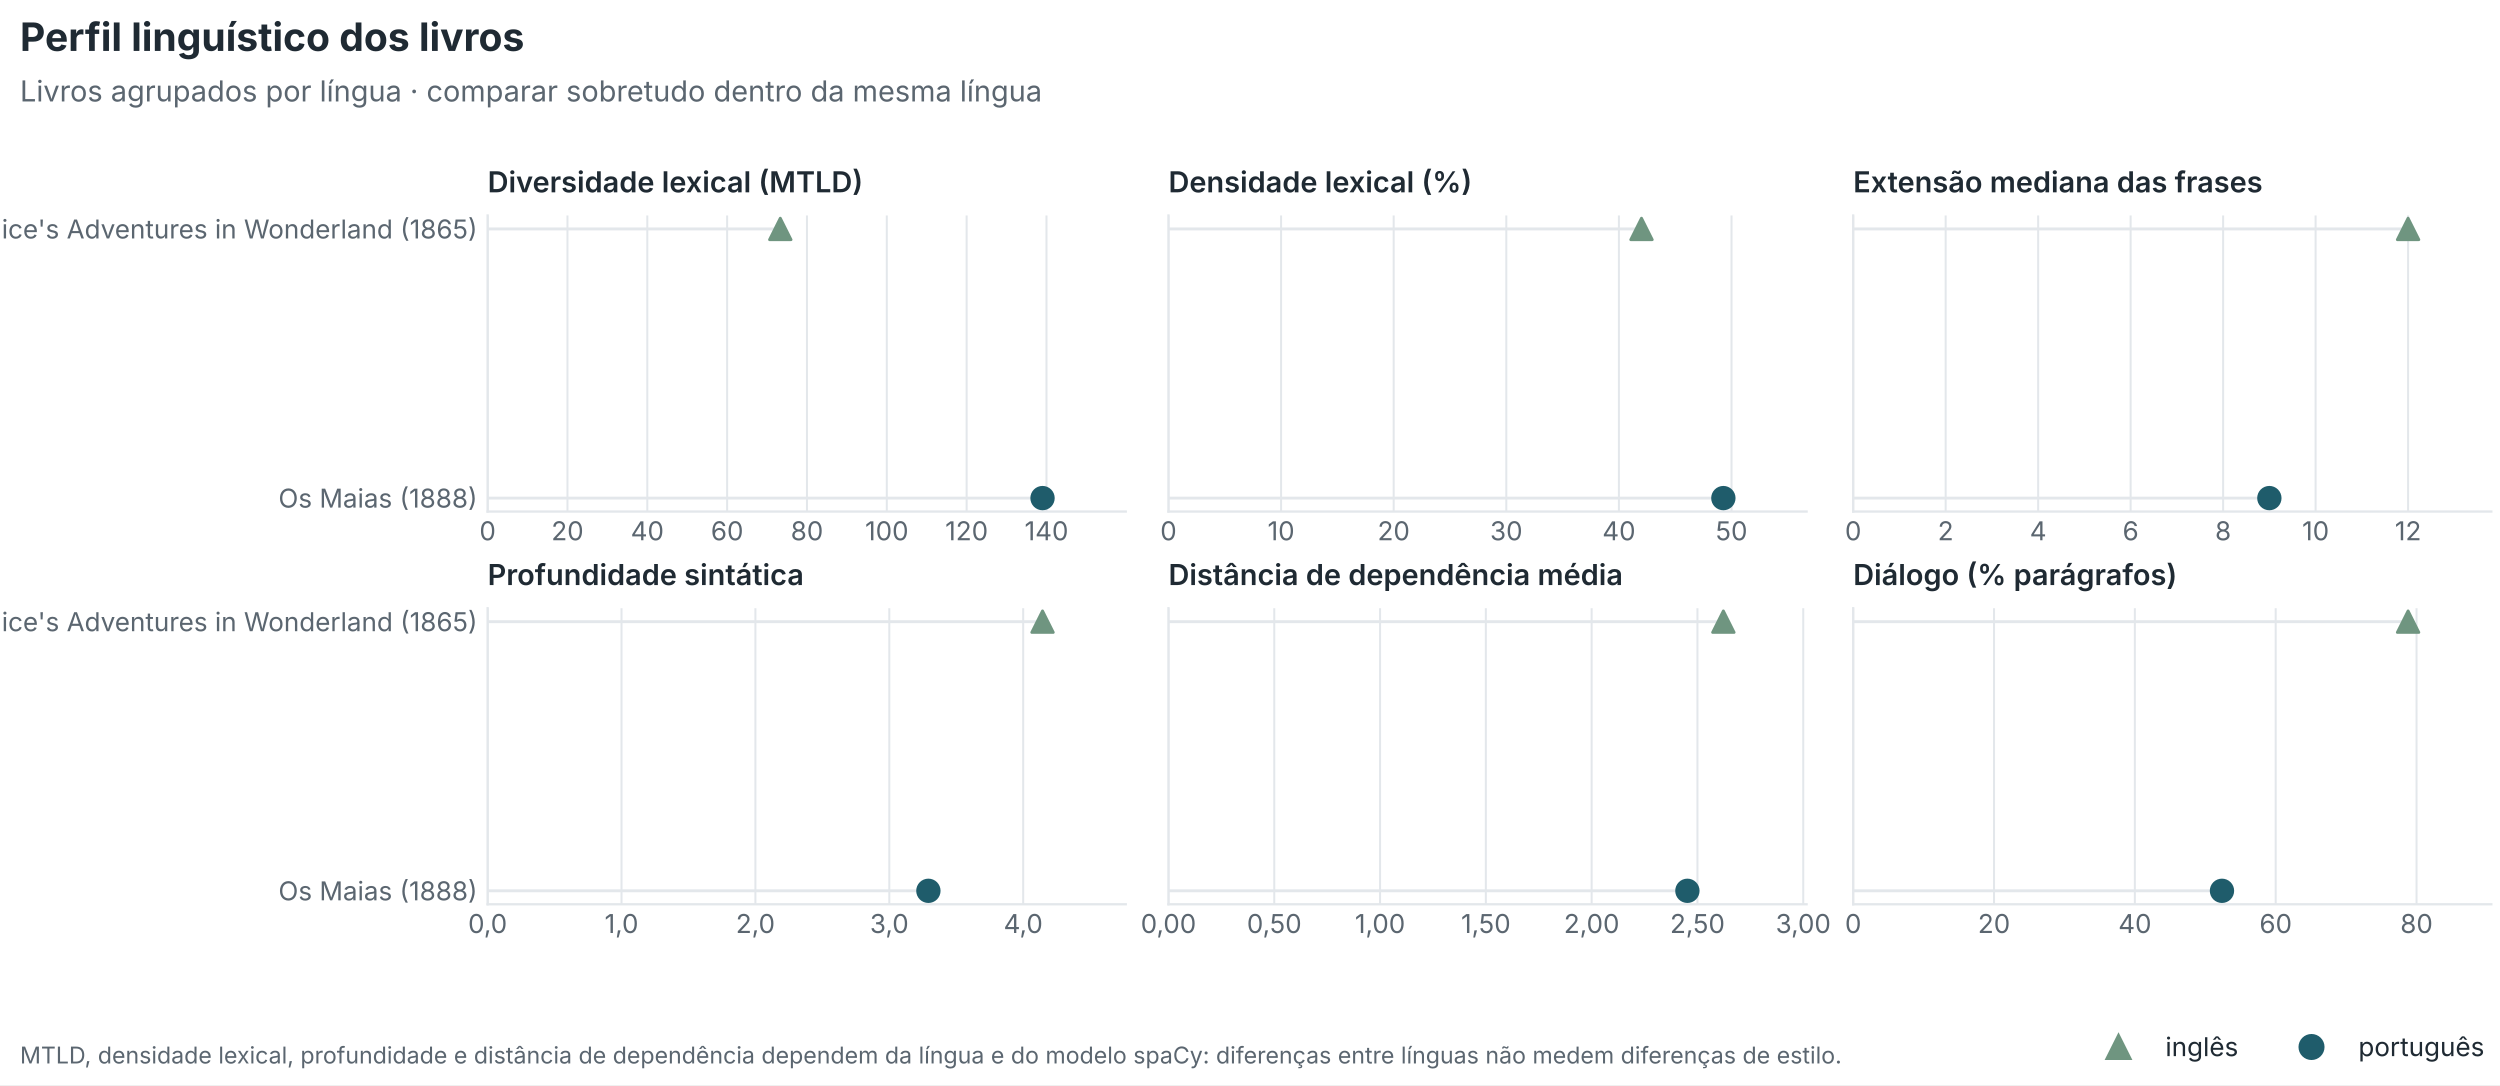
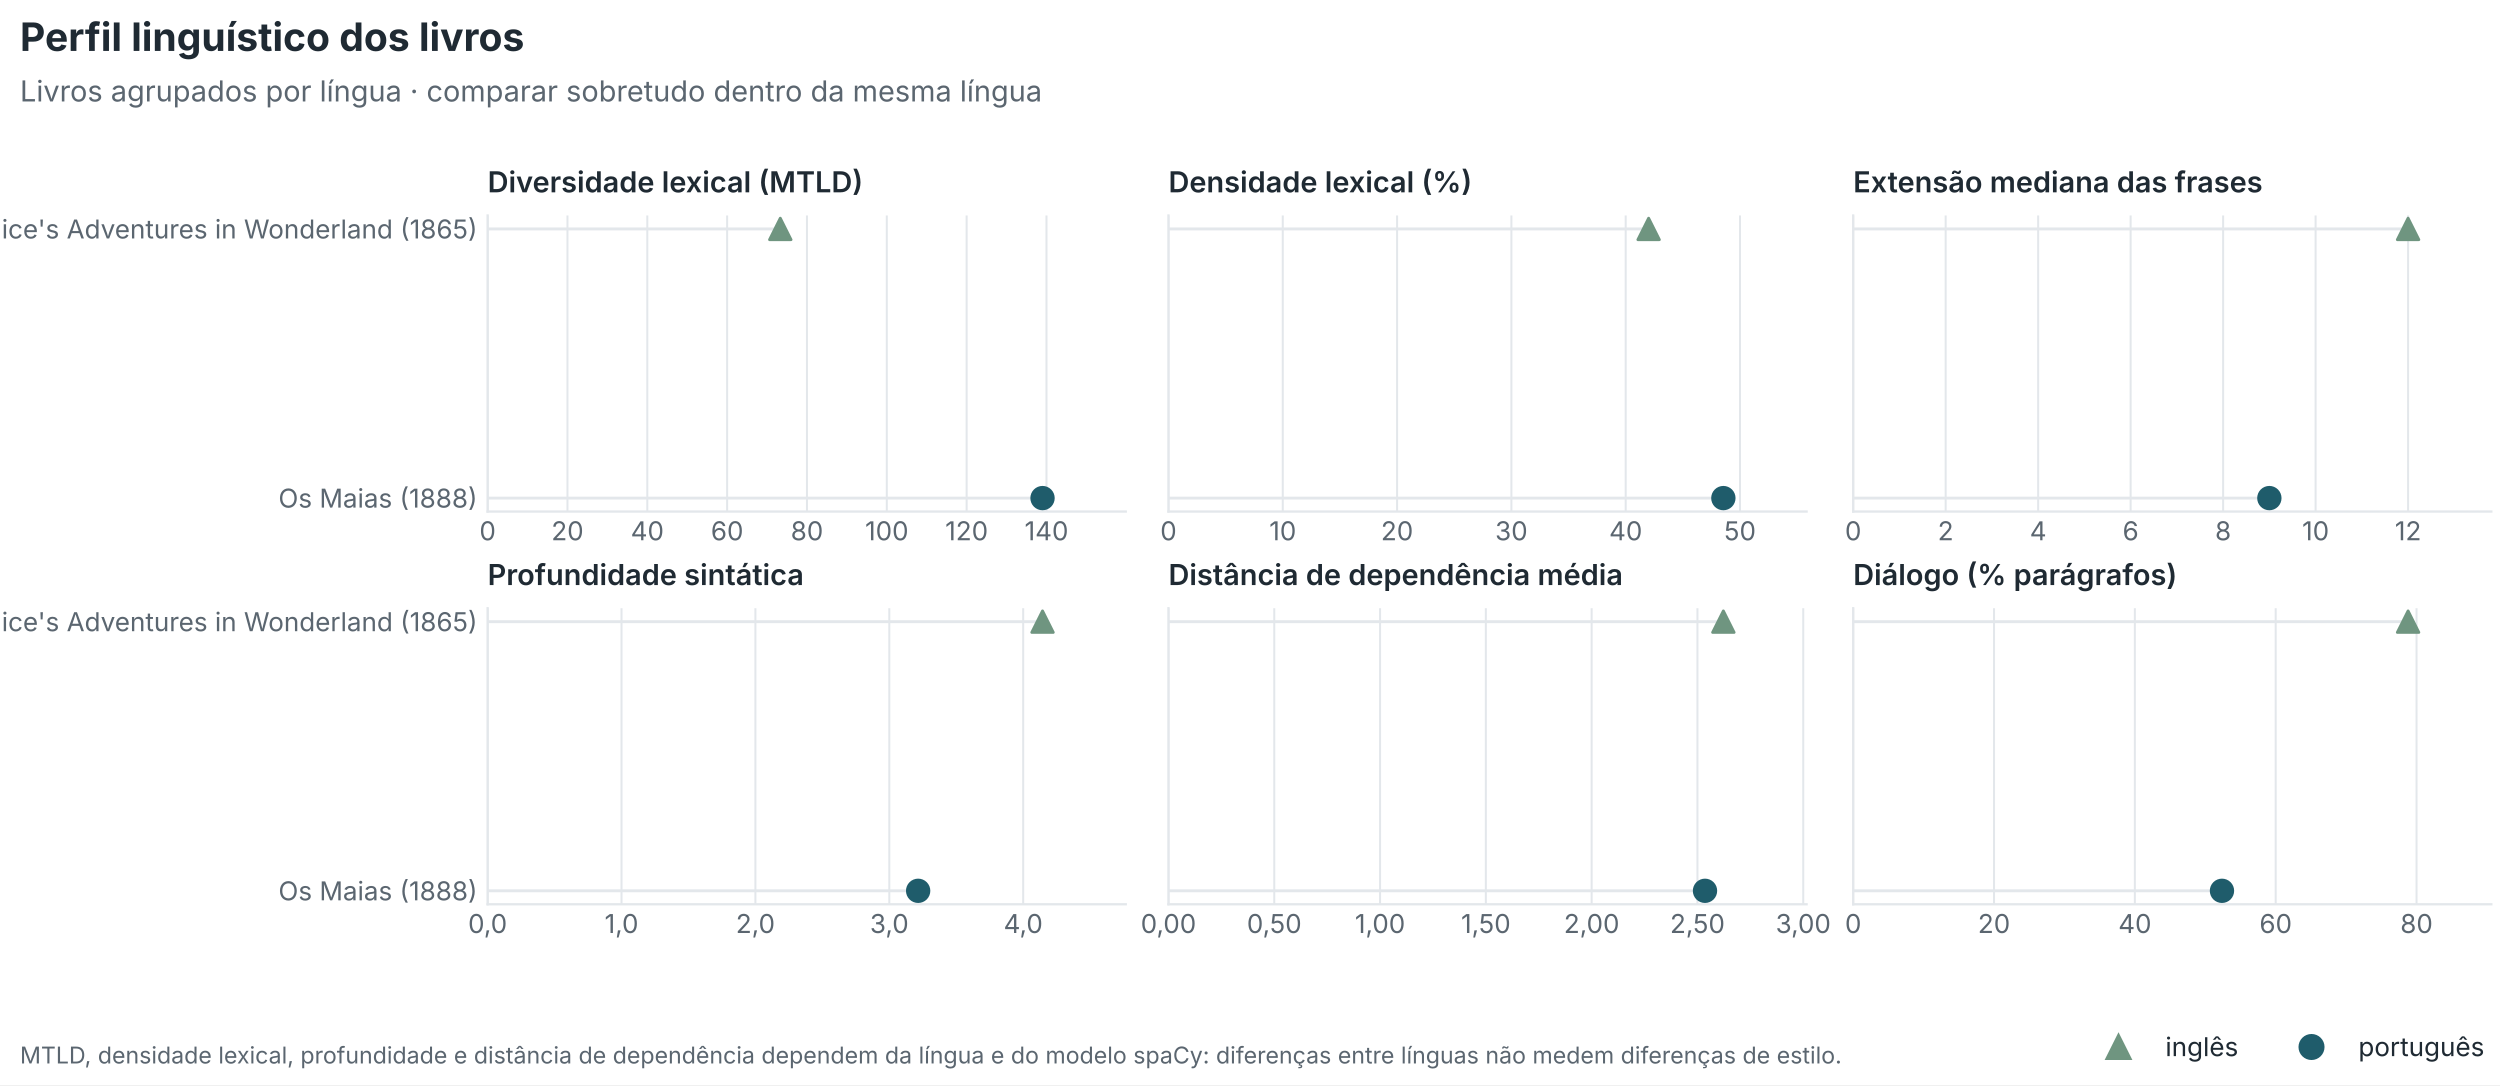
<svg xmlns="http://www.w3.org/2000/svg" xmlns:xlink="http://www.w3.org/1999/xlink" width="864pt" height="374.976pt" viewBox="0 0 864 374.976" version="1.1">
  <defs>
    <style type="text/css">*{stroke-linejoin: round; stroke-linecap: butt}</style>
  </defs>
  <g id="figure_1">
    <g id="patch_1">
      <path d="M 0 374.976  L 864 374.976  L 864 0  L 0 0  z " style="fill: #ffffff" />
    </g>
    <g id="axes_1">
      <g id="patch_2">
        <path d="M 168.523 176.792  L 389.064 176.792  L 389.064 74.47  L 168.523 74.47  z " style="fill: #ffffff" />
      </g>
      <g id="matplotlib.axis_1">
        <g id="xtick_1">
          <g id="line2d_1">
-             <path d="M 168.523 176.792  L 168.523 74.47  " clip-path="url(#pe5592fe1f1)" style="fill: none; stroke: #e3e7eb; stroke-width: 0.7; stroke-linecap: square" />
+             <path d="M 168.523 176.792  L 168.523 74.47  " clip-path="url(#p5f5e51cf56)" style="fill: none; stroke: #e3e7eb; stroke-width: 0.7; stroke-linecap: square" />
          </g>
          <g id="line2d_2" />
          <g id="text_1">
            <text style="font-size: 9px; font-family: 'Inter', 'Source Sans 3', 'Source Sans Pro', 'Helvetica Neue', 'Arial', 'DejaVu Sans', sans-serif; text-anchor: middle; fill: #5b6670" x="168.523" y="186.719" transform="rotate(-0 168.5227 186.7189)">0</text>
          </g>
        </g>
        <g id="xtick_2">
          <g id="line2d_3">
-             <path d="M 196.114 176.792  L 196.114 74.47  " clip-path="url(#pe5592fe1f1)" style="fill: none; stroke: #e3e7eb; stroke-width: 0.7; stroke-linecap: square" />
+             <path d="M 196.114 176.792  L 196.114 74.47  " clip-path="url(#p5f5e51cf56)" style="fill: none; stroke: #e3e7eb; stroke-width: 0.7; stroke-linecap: square" />
          </g>
          <g id="line2d_4" />
          <g id="text_2">
            <text style="font-size: 9px; font-family: 'Inter', 'Source Sans 3', 'Source Sans Pro', 'Helvetica Neue', 'Arial', 'DejaVu Sans', sans-serif; text-anchor: middle; fill: #5b6670" x="196.114" y="186.719" transform="rotate(-0 196.1139 186.7189)">20</text>
          </g>
        </g>
        <g id="xtick_3">
          <g id="line2d_5">
-             <path d="M 223.705 176.792  L 223.705 74.47  " clip-path="url(#pe5592fe1f1)" style="fill: none; stroke: #e3e7eb; stroke-width: 0.7; stroke-linecap: square" />
+             <path d="M 223.705 176.792  L 223.705 74.47  " clip-path="url(#p5f5e51cf56)" style="fill: none; stroke: #e3e7eb; stroke-width: 0.7; stroke-linecap: square" />
          </g>
          <g id="line2d_6" />
          <g id="text_3">
            <text style="font-size: 9px; font-family: 'Inter', 'Source Sans 3', 'Source Sans Pro', 'Helvetica Neue', 'Arial', 'DejaVu Sans', sans-serif; text-anchor: middle; fill: #5b6670" x="223.705" y="186.719" transform="rotate(-0 223.7051 186.7189)">40</text>
          </g>
        </g>
        <g id="xtick_4">
          <g id="line2d_7">
-             <path d="M 251.296 176.792  L 251.296 74.47  " clip-path="url(#pe5592fe1f1)" style="fill: none; stroke: #e3e7eb; stroke-width: 0.7; stroke-linecap: square" />
+             <path d="M 251.296 176.792  L 251.296 74.47  " clip-path="url(#p5f5e51cf56)" style="fill: none; stroke: #e3e7eb; stroke-width: 0.7; stroke-linecap: square" />
          </g>
          <g id="line2d_8" />
          <g id="text_4">
            <text style="font-size: 9px; font-family: 'Inter', 'Source Sans 3', 'Source Sans Pro', 'Helvetica Neue', 'Arial', 'DejaVu Sans', sans-serif; text-anchor: middle; fill: #5b6670" x="251.296" y="186.719" transform="rotate(-0 251.2962 186.7189)">60</text>
          </g>
        </g>
        <g id="xtick_5">
          <g id="line2d_9">
-             <path d="M 278.887 176.792  L 278.887 74.47  " clip-path="url(#pe5592fe1f1)" style="fill: none; stroke: #e3e7eb; stroke-width: 0.7; stroke-linecap: square" />
+             <path d="M 278.887 176.792  L 278.887 74.47  " clip-path="url(#p5f5e51cf56)" style="fill: none; stroke: #e3e7eb; stroke-width: 0.7; stroke-linecap: square" />
          </g>
          <g id="line2d_10" />
          <g id="text_5">
            <text style="font-size: 9px; font-family: 'Inter', 'Source Sans 3', 'Source Sans Pro', 'Helvetica Neue', 'Arial', 'DejaVu Sans', sans-serif; text-anchor: middle; fill: #5b6670" x="278.887" y="186.719" transform="rotate(-0 278.8874 186.7189)">80</text>
          </g>
        </g>
        <g id="xtick_6">
          <g id="line2d_11">
-             <path d="M 306.479 176.792  L 306.479 74.47  " clip-path="url(#pe5592fe1f1)" style="fill: none; stroke: #e3e7eb; stroke-width: 0.7; stroke-linecap: square" />
+             <path d="M 306.479 176.792  L 306.479 74.47  " clip-path="url(#p5f5e51cf56)" style="fill: none; stroke: #e3e7eb; stroke-width: 0.7; stroke-linecap: square" />
          </g>
          <g id="line2d_12" />
          <g id="text_6">
            <text style="font-size: 9px; font-family: 'Inter', 'Source Sans 3', 'Source Sans Pro', 'Helvetica Neue', 'Arial', 'DejaVu Sans', sans-serif; text-anchor: middle; fill: #5b6670" x="306.479" y="186.719" transform="rotate(-0 306.4785 186.7189)">100</text>
          </g>
        </g>
        <g id="xtick_7">
          <g id="line2d_13">
-             <path d="M 334.07 176.792  L 334.07 74.47  " clip-path="url(#pe5592fe1f1)" style="fill: none; stroke: #e3e7eb; stroke-width: 0.7; stroke-linecap: square" />
+             <path d="M 334.07 176.792  L 334.07 74.47  " clip-path="url(#p5f5e51cf56)" style="fill: none; stroke: #e3e7eb; stroke-width: 0.7; stroke-linecap: square" />
          </g>
          <g id="line2d_14" />
          <g id="text_7">
            <text style="font-size: 9px; font-family: 'Inter', 'Source Sans 3', 'Source Sans Pro', 'Helvetica Neue', 'Arial', 'DejaVu Sans', sans-serif; text-anchor: middle; fill: #5b6670" x="334.07" y="186.719" transform="rotate(-0 334.0697 186.7189)">120</text>
          </g>
        </g>
        <g id="xtick_8">
          <g id="line2d_15">
-             <path d="M 361.661 176.792  L 361.661 74.47  " clip-path="url(#pe5592fe1f1)" style="fill: none; stroke: #e3e7eb; stroke-width: 0.7; stroke-linecap: square" />
+             <path d="M 361.661 176.792  L 361.661 74.47  " clip-path="url(#p5f5e51cf56)" style="fill: none; stroke: #e3e7eb; stroke-width: 0.7; stroke-linecap: square" />
          </g>
          <g id="line2d_16" />
          <g id="text_8">
            <text style="font-size: 9px; font-family: 'Inter', 'Source Sans 3', 'Source Sans Pro', 'Helvetica Neue', 'Arial', 'DejaVu Sans', sans-serif; text-anchor: middle; fill: #5b6670" x="361.661" y="186.719" transform="rotate(-0 361.6609 186.7189)">140</text>
          </g>
        </g>
      </g>
      <g id="matplotlib.axis_2">
        <g id="ytick_1">
          <g id="line2d_17" />
          <g id="text_9">
            <text style="font-size: 9px; font-family: 'Inter', 'Source Sans 3', 'Source Sans Pro', 'Helvetica Neue', 'Arial', 'DejaVu Sans', sans-serif; text-anchor: end; fill: #5b6670" x="165.023" y="175.431" transform="rotate(-0 165.0227 175.4305)">Os Maias (1888)</text>
          </g>
        </g>
        <g id="ytick_2">
          <g id="line2d_18" />
          <g id="text_10">
            <text style="font-size: 9px; font-family: 'Inter', 'Source Sans 3', 'Source Sans Pro', 'Helvetica Neue', 'Arial', 'DejaVu Sans', sans-serif; text-anchor: end; fill: #5b6670" x="165.023" y="82.41" transform="rotate(-0 165.0227 82.40987)">Alice's Adventures in Wonderland (1865)</text>
          </g>
        </g>
      </g>
      <g id="LineCollection_1">
-         <path d="M 168.523 172.141  L 360.298 172.141  " clip-path="url(#pe5592fe1f1)" style="fill: none; stroke: #e3e7eb" />
-         <path d="M 168.523 79.121  L 269.667 79.121  " clip-path="url(#pe5592fe1f1)" style="fill: none; stroke: #e3e7eb" />
+         <path d="M 168.523 172.141  L 360.298 172.141  " clip-path="url(#p5f5e51cf56)" style="fill: none; stroke: #e3e7eb" />
+         <path d="M 168.523 79.121  L 269.667 79.121  " clip-path="url(#p5f5e51cf56)" style="fill: none; stroke: #e3e7eb" />
      </g>
      <g id="patch_3">
        <path d="M 168.523 176.792  L 168.523 74.47  " style="fill: none; stroke: #e3e7eb; stroke-width: 0.8; stroke-linejoin: miter; stroke-linecap: square" />
      </g>
      <g id="patch_4">
        <path d="M 168.523 176.792  L 389.064 176.792  " style="fill: none; stroke: #e3e7eb; stroke-width: 0.8; stroke-linejoin: miter; stroke-linecap: square" />
      </g>
      <g id="PathCollection_1">
        <defs>
-           <path id="mcc80bcb04f" d="M 0 -3.708  L -3.708 3.708  L 3.708 3.708  z " style="stroke: #6f9580" />
+           <path id="m384c84a317" d="M 0 -3.708  L -3.708 3.708  L 3.708 3.708  z " style="stroke: #6f9580" />
        </defs>
-         <g clip-path="url(#pe5592fe1f1)">
-           <use xlink:href="#mcc80bcb04f" x="269.667" y="79.121" style="fill: #6f9580; stroke: #6f9580" />
+         <g clip-path="url(#p5f5e51cf56)">
+           <use xlink:href="#m384c84a317" x="269.667" y="79.121" style="fill: #6f9580; stroke: #6f9580" />
        </g>
      </g>
      <g id="PathCollection_2">
        <defs>
-           <path id="mca972211b0" d="M 0 3.708  C 0.983 3.708 1.927 3.317 2.622 2.622  C 3.317 1.927 3.708 0.983 3.708 0  C 3.708 -0.983 3.317 -1.927 2.622 -2.622  C 1.927 -3.317 0.983 -3.708 0 -3.708  C -0.983 -3.708 -1.927 -3.317 -2.622 -2.622  C -3.317 -1.927 -3.708 -0.983 -3.708 0  C -3.708 0.983 -3.317 1.927 -2.622 2.622  C -1.927 3.317 -0.983 3.708 0 3.708  z " style="stroke: #1f5c6b" />
+           <path id="m03683193c3" d="M 0 3.708  C 0.983 3.708 1.927 3.317 2.622 2.622  C 3.317 1.927 3.708 0.983 3.708 0  C 3.708 -0.983 3.317 -1.927 2.622 -2.622  C 1.927 -3.317 0.983 -3.708 0 -3.708  C -0.983 -3.708 -1.927 -3.317 -2.622 -2.622  C -3.317 -1.927 -3.708 -0.983 -3.708 0  C -3.708 0.983 -3.317 1.927 -2.622 2.622  C -1.927 3.317 -0.983 3.708 0 3.708  z " style="stroke: #1f5c6b" />
        </defs>
-         <g clip-path="url(#pe5592fe1f1)">
-           <use xlink:href="#mca972211b0" x="360.298" y="172.141" style="fill: #1f5c6b; stroke: #1f5c6b" />
+         <g clip-path="url(#p5f5e51cf56)">
+           <use xlink:href="#m03683193c3" x="360.298" y="172.141" style="fill: #1f5c6b; stroke: #1f5c6b" />
        </g>
      </g>
      <g id="text_11">
        <text style="font-weight: 600; font-size: 10px; font-family: 'Inter', 'Source Sans 3', 'Source Sans Pro', 'Helvetica Neue', 'Arial', 'DejaVu Sans', sans-serif; text-anchor: start; fill: #1f2a33" x="168.523" y="66.47" transform="rotate(-0 168.5227 66.46962)">Diversidade lexical (MTLD)</text>
      </g>
    </g>
    <g id="axes_2">
      <g id="patch_5">
        <path d="M 403.82 176.792  L 624.361 176.792  L 624.361 74.47  L 403.82 74.47  z " style="fill: #ffffff" />
      </g>
      <g id="matplotlib.axis_3">
        <g id="xtick_9">
          <g id="line2d_19">
-             <path d="M 403.82 176.792  L 403.82 74.47  " clip-path="url(#p1f86e5b902)" style="fill: none; stroke: #e3e7eb; stroke-width: 0.7; stroke-linecap: square" />
+             <path d="M 403.82 176.792  L 403.82 74.47  " clip-path="url(#pdc6cd24252)" style="fill: none; stroke: #e3e7eb; stroke-width: 0.7; stroke-linecap: square" />
          </g>
          <g id="line2d_20" />
          <g id="text_12">
            <text style="font-size: 9px; font-family: 'Inter', 'Source Sans 3', 'Source Sans Pro', 'Helvetica Neue', 'Arial', 'DejaVu Sans', sans-serif; text-anchor: middle; fill: #5b6670" x="403.82" y="186.719" transform="rotate(-0 403.8203 186.7189)">0</text>
          </g>
        </g>
        <g id="xtick_10">
          <g id="line2d_21">
-             <path d="M 442.739 176.792  L 442.739 74.47  " clip-path="url(#p1f86e5b902)" style="fill: none; stroke: #e3e7eb; stroke-width: 0.7; stroke-linecap: square" />
+             <path d="M 443.325 176.792  L 443.325 74.47  " clip-path="url(#pdc6cd24252)" style="fill: none; stroke: #e3e7eb; stroke-width: 0.7; stroke-linecap: square" />
          </g>
          <g id="line2d_22" />
          <g id="text_13">
-             <text style="font-size: 9px; font-family: 'Inter', 'Source Sans 3', 'Source Sans Pro', 'Helvetica Neue', 'Arial', 'DejaVu Sans', sans-serif; text-anchor: middle; fill: #5b6670" x="442.739" y="186.719" transform="rotate(-0 442.7389 186.7189)">10</text>
+             <text style="font-size: 9px; font-family: 'Inter', 'Source Sans 3', 'Source Sans Pro', 'Helvetica Neue', 'Arial', 'DejaVu Sans', sans-serif; text-anchor: middle; fill: #5b6670" x="443.325" y="186.719" transform="rotate(-0 443.3253 186.7189)">10</text>
          </g>
        </g>
        <g id="xtick_11">
          <g id="line2d_23">
-             <path d="M 481.657 176.792  L 481.657 74.47  " clip-path="url(#p1f86e5b902)" style="fill: none; stroke: #e3e7eb; stroke-width: 0.7; stroke-linecap: square" />
+             <path d="M 482.83 176.792  L 482.83 74.47  " clip-path="url(#pdc6cd24252)" style="fill: none; stroke: #e3e7eb; stroke-width: 0.7; stroke-linecap: square" />
          </g>
          <g id="line2d_24" />
          <g id="text_14">
-             <text style="font-size: 9px; font-family: 'Inter', 'Source Sans 3', 'Source Sans Pro', 'Helvetica Neue', 'Arial', 'DejaVu Sans', sans-serif; text-anchor: middle; fill: #5b6670" x="481.657" y="186.719" transform="rotate(-0 481.6575 186.7189)">20</text>
+             <text style="font-size: 9px; font-family: 'Inter', 'Source Sans 3', 'Source Sans Pro', 'Helvetica Neue', 'Arial', 'DejaVu Sans', sans-serif; text-anchor: middle; fill: #5b6670" x="482.83" y="186.719" transform="rotate(-0 482.8304 186.7189)">20</text>
          </g>
        </g>
        <g id="xtick_12">
          <g id="line2d_25">
-             <path d="M 520.576 176.792  L 520.576 74.47  " clip-path="url(#p1f86e5b902)" style="fill: none; stroke: #e3e7eb; stroke-width: 0.7; stroke-linecap: square" />
+             <path d="M 522.335 176.792  L 522.335 74.47  " clip-path="url(#pdc6cd24252)" style="fill: none; stroke: #e3e7eb; stroke-width: 0.7; stroke-linecap: square" />
          </g>
          <g id="line2d_26" />
          <g id="text_15">
-             <text style="font-size: 9px; font-family: 'Inter', 'Source Sans 3', 'Source Sans Pro', 'Helvetica Neue', 'Arial', 'DejaVu Sans', sans-serif; text-anchor: middle; fill: #5b6670" x="520.576" y="186.719" transform="rotate(-0 520.5761 186.7189)">30</text>
+             <text style="font-size: 9px; font-family: 'Inter', 'Source Sans 3', 'Source Sans Pro', 'Helvetica Neue', 'Arial', 'DejaVu Sans', sans-serif; text-anchor: middle; fill: #5b6670" x="522.335" y="186.719" transform="rotate(-0 522.3354 186.7189)">30</text>
          </g>
        </g>
        <g id="xtick_13">
          <g id="line2d_27">
-             <path d="M 559.495 176.792  L 559.495 74.47  " clip-path="url(#p1f86e5b902)" style="fill: none; stroke: #e3e7eb; stroke-width: 0.7; stroke-linecap: square" />
+             <path d="M 561.84 176.792  L 561.84 74.47  " clip-path="url(#pdc6cd24252)" style="fill: none; stroke: #e3e7eb; stroke-width: 0.7; stroke-linecap: square" />
          </g>
          <g id="line2d_28" />
          <g id="text_16">
-             <text style="font-size: 9px; font-family: 'Inter', 'Source Sans 3', 'Source Sans Pro', 'Helvetica Neue', 'Arial', 'DejaVu Sans', sans-serif; text-anchor: middle; fill: #5b6670" x="559.495" y="186.719" transform="rotate(-0 559.4946 186.7189)">40</text>
+             <text style="font-size: 9px; font-family: 'Inter', 'Source Sans 3', 'Source Sans Pro', 'Helvetica Neue', 'Arial', 'DejaVu Sans', sans-serif; text-anchor: middle; fill: #5b6670" x="561.84" y="186.719" transform="rotate(-0 561.8405 186.7189)">40</text>
          </g>
        </g>
        <g id="xtick_14">
          <g id="line2d_29">
-             <path d="M 598.413 176.792  L 598.413 74.47  " clip-path="url(#p1f86e5b902)" style="fill: none; stroke: #e3e7eb; stroke-width: 0.7; stroke-linecap: square" />
+             <path d="M 601.345 176.792  L 601.345 74.47  " clip-path="url(#pdc6cd24252)" style="fill: none; stroke: #e3e7eb; stroke-width: 0.7; stroke-linecap: square" />
          </g>
          <g id="line2d_30" />
          <g id="text_17">
-             <text style="font-size: 9px; font-family: 'Inter', 'Source Sans 3', 'Source Sans Pro', 'Helvetica Neue', 'Arial', 'DejaVu Sans', sans-serif; text-anchor: middle; fill: #5b6670" x="598.413" y="186.719" transform="rotate(-0 598.4132 186.7189)">50</text>
+             <text style="font-size: 9px; font-family: 'Inter', 'Source Sans 3', 'Source Sans Pro', 'Helvetica Neue', 'Arial', 'DejaVu Sans', sans-serif; text-anchor: middle; fill: #5b6670" x="601.345" y="186.719" transform="rotate(-0 601.3455 186.7189)">50</text>
          </g>
        </g>
      </g>
      <g id="matplotlib.axis_4">
        <g id="ytick_3">
          <g id="line2d_31" />
        </g>
        <g id="ytick_4">
          <g id="line2d_32" />
        </g>
      </g>
      <g id="LineCollection_2">
-         <path d="M 403.82 172.141  L 595.595 172.141  " clip-path="url(#p1f86e5b902)" style="fill: none; stroke: #e3e7eb" />
-         <path d="M 403.82 79.121  L 567.301 79.121  " clip-path="url(#p1f86e5b902)" style="fill: none; stroke: #e3e7eb" />
+         <path d="M 403.82 172.141  L 595.595 172.141  " clip-path="url(#pdc6cd24252)" style="fill: none; stroke: #e3e7eb" />
+         <path d="M 403.82 79.121  L 569.764 79.121  " clip-path="url(#pdc6cd24252)" style="fill: none; stroke: #e3e7eb" />
      </g>
      <g id="patch_6">
        <path d="M 403.82 176.792  L 403.82 74.47  " style="fill: none; stroke: #e3e7eb; stroke-width: 0.8; stroke-linejoin: miter; stroke-linecap: square" />
      </g>
      <g id="patch_7">
        <path d="M 403.82 176.792  L 624.361 176.792  " style="fill: none; stroke: #e3e7eb; stroke-width: 0.8; stroke-linejoin: miter; stroke-linecap: square" />
      </g>
      <g id="PathCollection_3">
-         <g clip-path="url(#p1f86e5b902)">
-           <use xlink:href="#mcc80bcb04f" x="567.301" y="79.121" style="fill: #6f9580; stroke: #6f9580" />
+         <g clip-path="url(#pdc6cd24252)">
+           <use xlink:href="#m384c84a317" x="569.764" y="79.121" style="fill: #6f9580; stroke: #6f9580" />
        </g>
      </g>
      <g id="PathCollection_4">
-         <g clip-path="url(#p1f86e5b902)">
-           <use xlink:href="#mca972211b0" x="595.595" y="172.141" style="fill: #1f5c6b; stroke: #1f5c6b" />
+         <g clip-path="url(#pdc6cd24252)">
+           <use xlink:href="#m03683193c3" x="595.595" y="172.141" style="fill: #1f5c6b; stroke: #1f5c6b" />
        </g>
      </g>
      <g id="text_18">
        <text style="font-weight: 600; font-size: 10px; font-family: 'Inter', 'Source Sans 3', 'Source Sans Pro', 'Helvetica Neue', 'Arial', 'DejaVu Sans', sans-serif; text-anchor: start; fill: #1f2a33" x="403.82" y="66.47" transform="rotate(-0 403.8203 66.46962)">Densidade lexical (%)</text>
      </g>
    </g>
    <g id="axes_3">
      <g id="patch_8">
        <path d="M 640.459 176.792  L 861 176.792  L 861 74.47  L 640.459 74.47  z " style="fill: #ffffff" />
      </g>
      <g id="matplotlib.axis_5">
        <g id="xtick_15">
          <g id="line2d_33">
-             <path d="M 640.459 176.792  L 640.459 74.47  " clip-path="url(#p105626dba5)" style="fill: none; stroke: #e3e7eb; stroke-width: 0.7; stroke-linecap: square" />
+             <path d="M 640.459 176.792  L 640.459 74.47  " clip-path="url(#pc048da436e)" style="fill: none; stroke: #e3e7eb; stroke-width: 0.7; stroke-linecap: square" />
          </g>
          <g id="line2d_34" />
          <g id="text_19">
            <text style="font-size: 9px; font-family: 'Inter', 'Source Sans 3', 'Source Sans Pro', 'Helvetica Neue', 'Arial', 'DejaVu Sans', sans-serif; text-anchor: middle; fill: #5b6670" x="640.459" y="186.719" transform="rotate(-0 640.4587 186.7189)">0</text>
          </g>
        </g>
        <g id="xtick_16">
          <g id="line2d_35">
-             <path d="M 672.421 176.792  L 672.421 74.47  " clip-path="url(#p105626dba5)" style="fill: none; stroke: #e3e7eb; stroke-width: 0.7; stroke-linecap: square" />
+             <path d="M 672.421 176.792  L 672.421 74.47  " clip-path="url(#pc048da436e)" style="fill: none; stroke: #e3e7eb; stroke-width: 0.7; stroke-linecap: square" />
          </g>
          <g id="line2d_36" />
          <g id="text_20">
            <text style="font-size: 9px; font-family: 'Inter', 'Source Sans 3', 'Source Sans Pro', 'Helvetica Neue', 'Arial', 'DejaVu Sans', sans-serif; text-anchor: middle; fill: #5b6670" x="672.421" y="186.719" transform="rotate(-0 672.4212 186.7189)">2</text>
          </g>
        </g>
        <g id="xtick_17">
          <g id="line2d_37">
-             <path d="M 704.384 176.792  L 704.384 74.47  " clip-path="url(#p105626dba5)" style="fill: none; stroke: #e3e7eb; stroke-width: 0.7; stroke-linecap: square" />
+             <path d="M 704.384 176.792  L 704.384 74.47  " clip-path="url(#pc048da436e)" style="fill: none; stroke: #e3e7eb; stroke-width: 0.7; stroke-linecap: square" />
          </g>
          <g id="line2d_38" />
          <g id="text_21">
            <text style="font-size: 9px; font-family: 'Inter', 'Source Sans 3', 'Source Sans Pro', 'Helvetica Neue', 'Arial', 'DejaVu Sans', sans-serif; text-anchor: middle; fill: #5b6670" x="704.384" y="186.719" transform="rotate(-0 704.3836 186.7189)">4</text>
          </g>
        </g>
        <g id="xtick_18">
          <g id="line2d_39">
-             <path d="M 736.346 176.792  L 736.346 74.47  " clip-path="url(#p105626dba5)" style="fill: none; stroke: #e3e7eb; stroke-width: 0.7; stroke-linecap: square" />
+             <path d="M 736.346 176.792  L 736.346 74.47  " clip-path="url(#pc048da436e)" style="fill: none; stroke: #e3e7eb; stroke-width: 0.7; stroke-linecap: square" />
          </g>
          <g id="line2d_40" />
          <g id="text_22">
            <text style="font-size: 9px; font-family: 'Inter', 'Source Sans 3', 'Source Sans Pro', 'Helvetica Neue', 'Arial', 'DejaVu Sans', sans-serif; text-anchor: middle; fill: #5b6670" x="736.346" y="186.719" transform="rotate(-0 736.3461 186.7189)">6</text>
          </g>
        </g>
        <g id="xtick_19">
          <g id="line2d_41">
-             <path d="M 768.309 176.792  L 768.309 74.47  " clip-path="url(#p105626dba5)" style="fill: none; stroke: #e3e7eb; stroke-width: 0.7; stroke-linecap: square" />
+             <path d="M 768.309 176.792  L 768.309 74.47  " clip-path="url(#pc048da436e)" style="fill: none; stroke: #e3e7eb; stroke-width: 0.7; stroke-linecap: square" />
          </g>
          <g id="line2d_42" />
          <g id="text_23">
            <text style="font-size: 9px; font-family: 'Inter', 'Source Sans 3', 'Source Sans Pro', 'Helvetica Neue', 'Arial', 'DejaVu Sans', sans-serif; text-anchor: middle; fill: #5b6670" x="768.309" y="186.719" transform="rotate(-0 768.3086 186.7189)">8</text>
          </g>
        </g>
        <g id="xtick_20">
          <g id="line2d_43">
-             <path d="M 800.271 176.792  L 800.271 74.47  " clip-path="url(#p105626dba5)" style="fill: none; stroke: #e3e7eb; stroke-width: 0.7; stroke-linecap: square" />
+             <path d="M 800.271 176.792  L 800.271 74.47  " clip-path="url(#pc048da436e)" style="fill: none; stroke: #e3e7eb; stroke-width: 0.7; stroke-linecap: square" />
          </g>
          <g id="line2d_44" />
          <g id="text_24">
            <text style="font-size: 9px; font-family: 'Inter', 'Source Sans 3', 'Source Sans Pro', 'Helvetica Neue', 'Arial', 'DejaVu Sans', sans-serif; text-anchor: middle; fill: #5b6670" x="800.271" y="186.719" transform="rotate(-0 800.2711 186.7189)">10</text>
          </g>
        </g>
        <g id="xtick_21">
          <g id="line2d_45">
-             <path d="M 832.234 176.792  L 832.234 74.47  " clip-path="url(#p105626dba5)" style="fill: none; stroke: #e3e7eb; stroke-width: 0.7; stroke-linecap: square" />
+             <path d="M 832.234 176.792  L 832.234 74.47  " clip-path="url(#pc048da436e)" style="fill: none; stroke: #e3e7eb; stroke-width: 0.7; stroke-linecap: square" />
          </g>
          <g id="line2d_46" />
          <g id="text_25">
            <text style="font-size: 9px; font-family: 'Inter', 'Source Sans 3', 'Source Sans Pro', 'Helvetica Neue', 'Arial', 'DejaVu Sans', sans-serif; text-anchor: middle; fill: #5b6670" x="832.234" y="186.719" transform="rotate(-0 832.2335 186.7189)">12</text>
          </g>
        </g>
      </g>
      <g id="matplotlib.axis_6">
        <g id="ytick_5">
          <g id="line2d_47" />
        </g>
        <g id="ytick_6">
          <g id="line2d_48" />
        </g>
      </g>
      <g id="LineCollection_3">
-         <path d="M 640.459 172.141  L 784.29 172.141  " clip-path="url(#p105626dba5)" style="fill: none; stroke: #e3e7eb" />
-         <path d="M 640.459 79.121  L 832.234 79.121  " clip-path="url(#p105626dba5)" style="fill: none; stroke: #e3e7eb" />
+         <path d="M 640.459 172.141  L 784.29 172.141  " clip-path="url(#pc048da436e)" style="fill: none; stroke: #e3e7eb" />
+         <path d="M 640.459 79.121  L 832.234 79.121  " clip-path="url(#pc048da436e)" style="fill: none; stroke: #e3e7eb" />
      </g>
      <g id="patch_9">
        <path d="M 640.459 176.792  L 640.459 74.47  " style="fill: none; stroke: #e3e7eb; stroke-width: 0.8; stroke-linejoin: miter; stroke-linecap: square" />
      </g>
      <g id="patch_10">
        <path d="M 640.459 176.792  L 861 176.792  " style="fill: none; stroke: #e3e7eb; stroke-width: 0.8; stroke-linejoin: miter; stroke-linecap: square" />
      </g>
      <g id="PathCollection_5">
-         <g clip-path="url(#p105626dba5)">
-           <use xlink:href="#mcc80bcb04f" x="832.234" y="79.121" style="fill: #6f9580; stroke: #6f9580" />
+         <g clip-path="url(#pc048da436e)">
+           <use xlink:href="#m384c84a317" x="832.234" y="79.121" style="fill: #6f9580; stroke: #6f9580" />
        </g>
      </g>
      <g id="PathCollection_6">
-         <g clip-path="url(#p105626dba5)">
-           <use xlink:href="#mca972211b0" x="784.29" y="172.141" style="fill: #1f5c6b; stroke: #1f5c6b" />
+         <g clip-path="url(#pc048da436e)">
+           <use xlink:href="#m03683193c3" x="784.29" y="172.141" style="fill: #1f5c6b; stroke: #1f5c6b" />
        </g>
      </g>
      <g id="text_26">
        <text style="font-weight: 600; font-size: 10px; font-family: 'Inter', 'Source Sans 3', 'Source Sans Pro', 'Helvetica Neue', 'Arial', 'DejaVu Sans', sans-serif; text-anchor: start; fill: #1f2a33" x="640.459" y="66.47" transform="rotate(-0 640.4587 66.46962)">Extensão mediana das frases</text>
      </g>
    </g>
    <g id="axes_4">
      <g id="patch_11">
        <path d="M 168.523 312.515  L 389.064 312.515  L 389.064 210.193  L 168.523 210.193  z " style="fill: #ffffff" />
      </g>
      <g id="matplotlib.axis_7">
        <g id="xtick_22">
          <g id="line2d_49">
-             <path d="M 168.523 312.515  L 168.523 210.193  " clip-path="url(#p683a7654dc)" style="fill: none; stroke: #e3e7eb; stroke-width: 0.7; stroke-linecap: square" />
+             <path d="M 168.523 312.515  L 168.523 210.193  " clip-path="url(#p27eb903d88)" style="fill: none; stroke: #e3e7eb; stroke-width: 0.7; stroke-linecap: square" />
          </g>
          <g id="line2d_50" />
          <g id="text_27">
            <text style="font-size: 9px; font-family: 'Inter', 'Source Sans 3', 'Source Sans Pro', 'Helvetica Neue', 'Arial', 'DejaVu Sans', sans-serif; text-anchor: middle; fill: #5b6670" x="168.523" y="322.442" transform="rotate(-0 168.5227 322.442)">0,0</text>
          </g>
        </g>
        <g id="xtick_23">
          <g id="line2d_51">
-             <path d="M 214.795 312.515  L 214.795 210.193  " clip-path="url(#p683a7654dc)" style="fill: none; stroke: #e3e7eb; stroke-width: 0.7; stroke-linecap: square" />
+             <path d="M 214.795 312.515  L 214.795 210.193  " clip-path="url(#p27eb903d88)" style="fill: none; stroke: #e3e7eb; stroke-width: 0.7; stroke-linecap: square" />
          </g>
          <g id="line2d_52" />
          <g id="text_28">
            <text style="font-size: 9px; font-family: 'Inter', 'Source Sans 3', 'Source Sans Pro', 'Helvetica Neue', 'Arial', 'DejaVu Sans', sans-serif; text-anchor: middle; fill: #5b6670" x="214.795" y="322.442" transform="rotate(-0 214.7949 322.442)">1,0</text>
          </g>
        </g>
        <g id="xtick_24">
          <g id="line2d_53">
-             <path d="M 261.067 312.515  L 261.067 210.193  " clip-path="url(#p683a7654dc)" style="fill: none; stroke: #e3e7eb; stroke-width: 0.7; stroke-linecap: square" />
+             <path d="M 261.067 312.515  L 261.067 210.193  " clip-path="url(#p27eb903d88)" style="fill: none; stroke: #e3e7eb; stroke-width: 0.7; stroke-linecap: square" />
          </g>
          <g id="line2d_54" />
          <g id="text_29">
            <text style="font-size: 9px; font-family: 'Inter', 'Source Sans 3', 'Source Sans Pro', 'Helvetica Neue', 'Arial', 'DejaVu Sans', sans-serif; text-anchor: middle; fill: #5b6670" x="261.067" y="322.442" transform="rotate(-0 261.067 322.442)">2,0</text>
          </g>
        </g>
        <g id="xtick_25">
          <g id="line2d_55">
-             <path d="M 307.339 312.515  L 307.339 210.193  " clip-path="url(#p683a7654dc)" style="fill: none; stroke: #e3e7eb; stroke-width: 0.7; stroke-linecap: square" />
+             <path d="M 307.339 312.515  L 307.339 210.193  " clip-path="url(#p27eb903d88)" style="fill: none; stroke: #e3e7eb; stroke-width: 0.7; stroke-linecap: square" />
          </g>
          <g id="line2d_56" />
          <g id="text_30">
            <text style="font-size: 9px; font-family: 'Inter', 'Source Sans 3', 'Source Sans Pro', 'Helvetica Neue', 'Arial', 'DejaVu Sans', sans-serif; text-anchor: middle; fill: #5b6670" x="307.339" y="322.442" transform="rotate(-0 307.3391 322.442)">3,0</text>
          </g>
        </g>
        <g id="xtick_26">
          <g id="line2d_57">
-             <path d="M 353.611 312.515  L 353.611 210.193  " clip-path="url(#p683a7654dc)" style="fill: none; stroke: #e3e7eb; stroke-width: 0.7; stroke-linecap: square" />
+             <path d="M 353.611 312.515  L 353.611 210.193  " clip-path="url(#p27eb903d88)" style="fill: none; stroke: #e3e7eb; stroke-width: 0.7; stroke-linecap: square" />
          </g>
          <g id="line2d_58" />
          <g id="text_31">
            <text style="font-size: 9px; font-family: 'Inter', 'Source Sans 3', 'Source Sans Pro', 'Helvetica Neue', 'Arial', 'DejaVu Sans', sans-serif; text-anchor: middle; fill: #5b6670" x="353.611" y="322.442" transform="rotate(-0 353.6113 322.442)">4,0</text>
          </g>
        </g>
      </g>
      <g id="matplotlib.axis_8">
        <g id="ytick_7">
          <g id="line2d_59" />
          <g id="text_32">
            <text style="font-size: 9px; font-family: 'Inter', 'Source Sans 3', 'Source Sans Pro', 'Helvetica Neue', 'Arial', 'DejaVu Sans', sans-serif; text-anchor: end; fill: #5b6670" x="165.023" y="311.154" transform="rotate(-0 165.0227 311.1536)">Os Maias (1888)</text>
          </g>
        </g>
        <g id="ytick_8">
          <g id="line2d_60" />
          <g id="text_33">
            <text style="font-size: 9px; font-family: 'Inter', 'Source Sans 3', 'Source Sans Pro', 'Helvetica Neue', 'Arial', 'DejaVu Sans', sans-serif; text-anchor: end; fill: #5b6670" x="165.023" y="218.133" transform="rotate(-0 165.0227 218.1329)">Alice's Adventures in Wonderland (1865)</text>
          </g>
        </g>
      </g>
      <g id="LineCollection_4">
-         <path d="M 168.523 307.864  L 320.851 307.864  " clip-path="url(#p683a7654dc)" style="fill: none; stroke: #e3e7eb" />
-         <path d="M 168.523 214.844  L 360.298 214.844  " clip-path="url(#p683a7654dc)" style="fill: none; stroke: #e3e7eb" />
+         <path d="M 168.523 307.864  L 317.311 307.864  " clip-path="url(#p27eb903d88)" style="fill: none; stroke: #e3e7eb" />
+         <path d="M 168.523 214.844  L 360.298 214.844  " clip-path="url(#p27eb903d88)" style="fill: none; stroke: #e3e7eb" />
      </g>
      <g id="patch_12">
        <path d="M 168.523 312.515  L 168.523 210.193  " style="fill: none; stroke: #e3e7eb; stroke-width: 0.8; stroke-linejoin: miter; stroke-linecap: square" />
      </g>
      <g id="patch_13">
        <path d="M 168.523 312.515  L 389.064 312.515  " style="fill: none; stroke: #e3e7eb; stroke-width: 0.8; stroke-linejoin: miter; stroke-linecap: square" />
      </g>
      <g id="PathCollection_7">
-         <g clip-path="url(#p683a7654dc)">
-           <use xlink:href="#mcc80bcb04f" x="360.298" y="214.844" style="fill: #6f9580; stroke: #6f9580" />
+         <g clip-path="url(#p27eb903d88)">
+           <use xlink:href="#m384c84a317" x="360.298" y="214.844" style="fill: #6f9580; stroke: #6f9580" />
        </g>
      </g>
      <g id="PathCollection_8">
-         <g clip-path="url(#p683a7654dc)">
-           <use xlink:href="#mca972211b0" x="320.851" y="307.864" style="fill: #1f5c6b; stroke: #1f5c6b" />
+         <g clip-path="url(#p27eb903d88)">
+           <use xlink:href="#m03683193c3" x="317.311" y="307.864" style="fill: #1f5c6b; stroke: #1f5c6b" />
        </g>
      </g>
      <g id="text_34">
        <text style="font-weight: 600; font-size: 10px; font-family: 'Inter', 'Source Sans 3', 'Source Sans Pro', 'Helvetica Neue', 'Arial', 'DejaVu Sans', sans-serif; text-anchor: start; fill: #1f2a33" x="168.523" y="202.193" transform="rotate(-0 168.5227 202.1927)">Profundidade sintática</text>
      </g>
    </g>
    <g id="axes_5">
      <g id="patch_14">
        <path d="M 403.82 312.515  L 624.361 312.515  L 624.361 210.193  L 403.82 210.193  z " style="fill: #ffffff" />
      </g>
      <g id="matplotlib.axis_9">
        <g id="xtick_27">
          <g id="line2d_61">
-             <path d="M 403.82 312.515  L 403.82 210.193  " clip-path="url(#pf2b80e63d9)" style="fill: none; stroke: #e3e7eb; stroke-width: 0.7; stroke-linecap: square" />
+             <path d="M 403.82 312.515  L 403.82 210.193  " clip-path="url(#paaa975f310)" style="fill: none; stroke: #e3e7eb; stroke-width: 0.7; stroke-linecap: square" />
          </g>
          <g id="line2d_62" />
          <g id="text_35">
            <text style="font-size: 9px; font-family: 'Inter', 'Source Sans 3', 'Source Sans Pro', 'Helvetica Neue', 'Arial', 'DejaVu Sans', sans-serif; text-anchor: middle; fill: #5b6670" x="403.82" y="322.442" transform="rotate(-0 403.8203 322.442)">0,00</text>
          </g>
        </g>
        <g id="xtick_28">
          <g id="line2d_63">
-             <path d="M 440.384 312.515  L 440.384 210.193  " clip-path="url(#pf2b80e63d9)" style="fill: none; stroke: #e3e7eb; stroke-width: 0.7; stroke-linecap: square" />
+             <path d="M 440.384 312.515  L 440.384 210.193  " clip-path="url(#paaa975f310)" style="fill: none; stroke: #e3e7eb; stroke-width: 0.7; stroke-linecap: square" />
          </g>
          <g id="line2d_64" />
          <g id="text_36">
            <text style="font-size: 9px; font-family: 'Inter', 'Source Sans 3', 'Source Sans Pro', 'Helvetica Neue', 'Arial', 'DejaVu Sans', sans-serif; text-anchor: middle; fill: #5b6670" x="440.384" y="322.442" transform="rotate(-0 440.3837 322.442)">0,50</text>
          </g>
        </g>
        <g id="xtick_29">
          <g id="line2d_65">
-             <path d="M 476.947 312.515  L 476.947 210.193  " clip-path="url(#pf2b80e63d9)" style="fill: none; stroke: #e3e7eb; stroke-width: 0.7; stroke-linecap: square" />
+             <path d="M 476.947 312.515  L 476.947 210.193  " clip-path="url(#paaa975f310)" style="fill: none; stroke: #e3e7eb; stroke-width: 0.7; stroke-linecap: square" />
          </g>
          <g id="line2d_66" />
          <g id="text_37">
            <text style="font-size: 9px; font-family: 'Inter', 'Source Sans 3', 'Source Sans Pro', 'Helvetica Neue', 'Arial', 'DejaVu Sans', sans-serif; text-anchor: middle; fill: #5b6670" x="476.947" y="322.442" transform="rotate(-0 476.947 322.442)">1,00</text>
          </g>
        </g>
        <g id="xtick_30">
          <g id="line2d_67">
-             <path d="M 513.51 312.515  L 513.51 210.193  " clip-path="url(#pf2b80e63d9)" style="fill: none; stroke: #e3e7eb; stroke-width: 0.7; stroke-linecap: square" />
+             <path d="M 513.51 312.515  L 513.51 210.193  " clip-path="url(#paaa975f310)" style="fill: none; stroke: #e3e7eb; stroke-width: 0.7; stroke-linecap: square" />
          </g>
          <g id="line2d_68" />
          <g id="text_38">
            <text style="font-size: 9px; font-family: 'Inter', 'Source Sans 3', 'Source Sans Pro', 'Helvetica Neue', 'Arial', 'DejaVu Sans', sans-serif; text-anchor: middle; fill: #5b6670" x="513.51" y="322.442" transform="rotate(-0 513.5104 322.442)">1,50</text>
          </g>
        </g>
        <g id="xtick_31">
          <g id="line2d_69">
-             <path d="M 550.074 312.515  L 550.074 210.193  " clip-path="url(#pf2b80e63d9)" style="fill: none; stroke: #e3e7eb; stroke-width: 0.7; stroke-linecap: square" />
+             <path d="M 550.074 312.515  L 550.074 210.193  " clip-path="url(#paaa975f310)" style="fill: none; stroke: #e3e7eb; stroke-width: 0.7; stroke-linecap: square" />
          </g>
          <g id="line2d_70" />
          <g id="text_39">
            <text style="font-size: 9px; font-family: 'Inter', 'Source Sans 3', 'Source Sans Pro', 'Helvetica Neue', 'Arial', 'DejaVu Sans', sans-serif; text-anchor: middle; fill: #5b6670" x="550.074" y="322.442" transform="rotate(-0 550.0738 322.442)">2,00</text>
          </g>
        </g>
        <g id="xtick_32">
          <g id="line2d_71">
-             <path d="M 586.637 312.515  L 586.637 210.193  " clip-path="url(#pf2b80e63d9)" style="fill: none; stroke: #e3e7eb; stroke-width: 0.7; stroke-linecap: square" />
+             <path d="M 586.637 312.515  L 586.637 210.193  " clip-path="url(#paaa975f310)" style="fill: none; stroke: #e3e7eb; stroke-width: 0.7; stroke-linecap: square" />
          </g>
          <g id="line2d_72" />
          <g id="text_40">
            <text style="font-size: 9px; font-family: 'Inter', 'Source Sans 3', 'Source Sans Pro', 'Helvetica Neue', 'Arial', 'DejaVu Sans', sans-serif; text-anchor: middle; fill: #5b6670" x="586.637" y="322.442" transform="rotate(-0 586.6371 322.442)">2,50</text>
          </g>
        </g>
        <g id="xtick_33">
          <g id="line2d_73">
-             <path d="M 623.2 312.515  L 623.2 210.193  " clip-path="url(#pf2b80e63d9)" style="fill: none; stroke: #e3e7eb; stroke-width: 0.7; stroke-linecap: square" />
+             <path d="M 623.2 312.515  L 623.2 210.193  " clip-path="url(#paaa975f310)" style="fill: none; stroke: #e3e7eb; stroke-width: 0.7; stroke-linecap: square" />
          </g>
          <g id="line2d_74" />
          <g id="text_41">
            <text style="font-size: 9px; font-family: 'Inter', 'Source Sans 3', 'Source Sans Pro', 'Helvetica Neue', 'Arial', 'DejaVu Sans', sans-serif; text-anchor: middle; fill: #5b6670" x="623.2" y="322.442" transform="rotate(-0 623.2005 322.442)">3,00</text>
          </g>
        </g>
      </g>
      <g id="matplotlib.axis_10">
        <g id="ytick_9">
          <g id="line2d_75" />
        </g>
        <g id="ytick_10">
          <g id="line2d_76" />
        </g>
      </g>
      <g id="LineCollection_5">
-         <path d="M 403.82 307.864  L 583.164 307.864  " clip-path="url(#pf2b80e63d9)" style="fill: none; stroke: #e3e7eb" />
-         <path d="M 403.82 214.844  L 595.595 214.844  " clip-path="url(#pf2b80e63d9)" style="fill: none; stroke: #e3e7eb" />
+         <path d="M 403.82 307.864  L 589.248 307.864  " clip-path="url(#paaa975f310)" style="fill: none; stroke: #e3e7eb" />
+         <path d="M 403.82 214.844  L 595.595 214.844  " clip-path="url(#paaa975f310)" style="fill: none; stroke: #e3e7eb" />
      </g>
      <g id="patch_15">
        <path d="M 403.82 312.515  L 403.82 210.193  " style="fill: none; stroke: #e3e7eb; stroke-width: 0.8; stroke-linejoin: miter; stroke-linecap: square" />
      </g>
      <g id="patch_16">
        <path d="M 403.82 312.515  L 624.361 312.515  " style="fill: none; stroke: #e3e7eb; stroke-width: 0.8; stroke-linejoin: miter; stroke-linecap: square" />
      </g>
      <g id="PathCollection_9">
-         <g clip-path="url(#pf2b80e63d9)">
-           <use xlink:href="#mcc80bcb04f" x="595.595" y="214.844" style="fill: #6f9580; stroke: #6f9580" />
+         <g clip-path="url(#paaa975f310)">
+           <use xlink:href="#m384c84a317" x="595.595" y="214.844" style="fill: #6f9580; stroke: #6f9580" />
        </g>
      </g>
      <g id="PathCollection_10">
-         <g clip-path="url(#pf2b80e63d9)">
-           <use xlink:href="#mca972211b0" x="583.164" y="307.864" style="fill: #1f5c6b; stroke: #1f5c6b" />
+         <g clip-path="url(#paaa975f310)">
+           <use xlink:href="#m03683193c3" x="589.248" y="307.864" style="fill: #1f5c6b; stroke: #1f5c6b" />
        </g>
      </g>
      <g id="text_42">
        <text style="font-weight: 600; font-size: 10px; font-family: 'Inter', 'Source Sans 3', 'Source Sans Pro', 'Helvetica Neue', 'Arial', 'DejaVu Sans', sans-serif; text-anchor: start; fill: #1f2a33" x="403.82" y="202.193" transform="rotate(-0 403.8203 202.1927)">Distância de dependência média</text>
      </g>
    </g>
    <g id="axes_6">
      <g id="patch_17">
        <path d="M 640.459 312.515  L 861 312.515  L 861 210.193  L 640.459 210.193  z " style="fill: #ffffff" />
      </g>
      <g id="matplotlib.axis_11">
        <g id="xtick_34">
          <g id="line2d_77">
-             <path d="M 640.459 312.515  L 640.459 210.193  " clip-path="url(#pa729a5bf45)" style="fill: none; stroke: #e3e7eb; stroke-width: 0.7; stroke-linecap: square" />
+             <path d="M 640.459 312.515  L 640.459 210.193  " clip-path="url(#p70e7caa391)" style="fill: none; stroke: #e3e7eb; stroke-width: 0.7; stroke-linecap: square" />
          </g>
          <g id="line2d_78" />
          <g id="text_43">
            <text style="font-size: 9px; font-family: 'Inter', 'Source Sans 3', 'Source Sans Pro', 'Helvetica Neue', 'Arial', 'DejaVu Sans', sans-serif; text-anchor: middle; fill: #5b6670" x="640.459" y="322.442" transform="rotate(-0 640.4587 322.442)">0</text>
          </g>
        </g>
        <g id="xtick_35">
          <g id="line2d_79">
-             <path d="M 689.133 312.515  L 689.133 210.193  " clip-path="url(#pa729a5bf45)" style="fill: none; stroke: #e3e7eb; stroke-width: 0.7; stroke-linecap: square" />
+             <path d="M 689.133 312.515  L 689.133 210.193  " clip-path="url(#p70e7caa391)" style="fill: none; stroke: #e3e7eb; stroke-width: 0.7; stroke-linecap: square" />
          </g>
          <g id="line2d_80" />
          <g id="text_44">
            <text style="font-size: 9px; font-family: 'Inter', 'Source Sans 3', 'Source Sans Pro', 'Helvetica Neue', 'Arial', 'DejaVu Sans', sans-serif; text-anchor: middle; fill: #5b6670" x="689.133" y="322.442" transform="rotate(-0 689.1331 322.442)">20</text>
          </g>
        </g>
        <g id="xtick_36">
          <g id="line2d_81">
-             <path d="M 737.808 312.515  L 737.808 210.193  " clip-path="url(#pa729a5bf45)" style="fill: none; stroke: #e3e7eb; stroke-width: 0.7; stroke-linecap: square" />
+             <path d="M 737.808 312.515  L 737.808 210.193  " clip-path="url(#p70e7caa391)" style="fill: none; stroke: #e3e7eb; stroke-width: 0.7; stroke-linecap: square" />
          </g>
          <g id="line2d_82" />
          <g id="text_45">
            <text style="font-size: 9px; font-family: 'Inter', 'Source Sans 3', 'Source Sans Pro', 'Helvetica Neue', 'Arial', 'DejaVu Sans', sans-serif; text-anchor: middle; fill: #5b6670" x="737.808" y="322.442" transform="rotate(-0 737.8076 322.442)">40</text>
          </g>
        </g>
        <g id="xtick_37">
          <g id="line2d_83">
-             <path d="M 786.482 312.515  L 786.482 210.193  " clip-path="url(#pa729a5bf45)" style="fill: none; stroke: #e3e7eb; stroke-width: 0.7; stroke-linecap: square" />
+             <path d="M 786.482 312.515  L 786.482 210.193  " clip-path="url(#p70e7caa391)" style="fill: none; stroke: #e3e7eb; stroke-width: 0.7; stroke-linecap: square" />
          </g>
          <g id="line2d_84" />
          <g id="text_46">
            <text style="font-size: 9px; font-family: 'Inter', 'Source Sans 3', 'Source Sans Pro', 'Helvetica Neue', 'Arial', 'DejaVu Sans', sans-serif; text-anchor: middle; fill: #5b6670" x="786.482" y="322.442" transform="rotate(-0 786.482 322.442)">60</text>
          </g>
        </g>
        <g id="xtick_38">
          <g id="line2d_85">
-             <path d="M 835.156 312.515  L 835.156 210.193  " clip-path="url(#pa729a5bf45)" style="fill: none; stroke: #e3e7eb; stroke-width: 0.7; stroke-linecap: square" />
+             <path d="M 835.156 312.515  L 835.156 210.193  " clip-path="url(#p70e7caa391)" style="fill: none; stroke: #e3e7eb; stroke-width: 0.7; stroke-linecap: square" />
          </g>
          <g id="line2d_86" />
          <g id="text_47">
            <text style="font-size: 9px; font-family: 'Inter', 'Source Sans 3', 'Source Sans Pro', 'Helvetica Neue', 'Arial', 'DejaVu Sans', sans-serif; text-anchor: middle; fill: #5b6670" x="835.156" y="322.442" transform="rotate(-0 835.1564 322.442)">80</text>
          </g>
        </g>
      </g>
      <g id="matplotlib.axis_12">
        <g id="ytick_11">
          <g id="line2d_87" />
        </g>
        <g id="ytick_12">
          <g id="line2d_88" />
        </g>
      </g>
      <g id="LineCollection_6">
-         <path d="M 640.459 307.864  L 767.913 307.864  " clip-path="url(#pa729a5bf45)" style="fill: none; stroke: #e3e7eb" />
-         <path d="M 640.459 214.844  L 832.234 214.844  " clip-path="url(#pa729a5bf45)" style="fill: none; stroke: #e3e7eb" />
+         <path d="M 640.459 307.864  L 767.913 307.864  " clip-path="url(#p70e7caa391)" style="fill: none; stroke: #e3e7eb" />
+         <path d="M 640.459 214.844  L 832.234 214.844  " clip-path="url(#p70e7caa391)" style="fill: none; stroke: #e3e7eb" />
      </g>
      <g id="patch_18">
        <path d="M 640.459 312.515  L 640.459 210.193  " style="fill: none; stroke: #e3e7eb; stroke-width: 0.8; stroke-linejoin: miter; stroke-linecap: square" />
      </g>
      <g id="patch_19">
        <path d="M 640.459 312.515  L 861 312.515  " style="fill: none; stroke: #e3e7eb; stroke-width: 0.8; stroke-linejoin: miter; stroke-linecap: square" />
      </g>
      <g id="PathCollection_11">
-         <g clip-path="url(#pa729a5bf45)">
-           <use xlink:href="#mcc80bcb04f" x="832.234" y="214.844" style="fill: #6f9580; stroke: #6f9580" />
+         <g clip-path="url(#p70e7caa391)">
+           <use xlink:href="#m384c84a317" x="832.234" y="214.844" style="fill: #6f9580; stroke: #6f9580" />
        </g>
      </g>
      <g id="PathCollection_12">
-         <g clip-path="url(#pa729a5bf45)">
-           <use xlink:href="#mca972211b0" x="767.913" y="307.864" style="fill: #1f5c6b; stroke: #1f5c6b" />
+         <g clip-path="url(#p70e7caa391)">
+           <use xlink:href="#m03683193c3" x="767.913" y="307.864" style="fill: #1f5c6b; stroke: #1f5c6b" />
        </g>
      </g>
      <g id="text_48">
        <text style="font-weight: 600; font-size: 10px; font-family: 'Inter', 'Source Sans 3', 'Source Sans Pro', 'Helvetica Neue', 'Arial', 'DejaVu Sans', sans-serif; text-anchor: start; fill: #1f2a33" x="640.459" y="202.193" transform="rotate(-0 640.4587 202.1927)">Diálogo (% parágrafos)</text>
      </g>
    </g>
    <g id="text_49">
      <text style="font-weight: 700; font-size: 13.5px; font-family: 'Inter', 'Source Sans 3', 'Source Sans Pro', 'Helvetica Neue', 'Arial', 'DejaVu Sans', sans-serif; text-anchor: start; fill: #1f2a33" x="6.912" y="17.595" transform="rotate(-0 6.912 17.595)">Perfil linguístico dos livros</text>
    </g>
    <g id="text_50">
      <text style="font-size: 10px; font-family: 'Inter', 'Source Sans 3', 'Source Sans Pro', 'Helvetica Neue', 'Arial', 'DejaVu Sans', sans-serif; text-anchor: start; fill: #5b6670" x="6.912" y="35.06" transform="rotate(-0 6.912 35.06)">Livros agrupados por língua · comparar sobretudo dentro da mesma língua</text>
    </g>
    <g id="text_51">
      <text style="font-size: 8px; font-family: 'Inter', 'Source Sans 3', 'Source Sans Pro', 'Helvetica Neue', 'Arial', 'DejaVu Sans', sans-serif; text-anchor: start; fill: #5b6670" x="6.912" y="367.543" transform="rotate(-0 6.912 367.5435)">MTLD, densidade lexical, profundidade e distância de dependência dependem da língua e do modelo spaCy: diferenças entre línguas não medem diferenças de estilo.</text>
    </g>
    <g id="legend_1">
      <g id="line2d_89">
        <defs>
-           <path id="m05c4c21f13" d="M 0 -4  L -4 4  L 4 4  z " style="stroke: #6f9580; stroke-linejoin: miter" />
+           <path id="m9996da62b7" d="M 0 -4  L -4 4  L 4 4  z " style="stroke: #6f9580; stroke-linejoin: miter" />
        </defs>
        <g>
-           <use xlink:href="#m05c4c21f13" x="732.158" y="361.844" style="fill: #6f9580; stroke: #6f9580; stroke-linejoin: miter" />
+           <use xlink:href="#m9996da62b7" x="732.158" y="361.844" style="fill: #6f9580; stroke: #6f9580; stroke-linejoin: miter" />
        </g>
      </g>
      <g id="text_52">
        <text style="font-size: 9px; font-family: 'Inter', 'Source Sans 3', 'Source Sans Pro', 'Helvetica Neue', 'Arial', 'DejaVu Sans', sans-serif; text-anchor: start; fill: #1f2a33" x="748.358" y="364.994" transform="rotate(-0 748.3584 364.9944)">inglês</text>
      </g>
      <g id="line2d_90">
        <defs>
-           <path id="mb4653db9d2" d="M 0 4  C 1.061 4 2.078 3.579 2.828 2.828  C 3.579 2.078 4 1.061 4 0  C 4 -1.061 3.579 -2.078 2.828 -2.828  C 2.078 -3.579 1.061 -4 0 -4  C -1.061 -4 -2.078 -3.579 -2.828 -2.828  C -3.579 -2.078 -4 -1.061 -4 0  C -4 1.061 -3.579 2.078 -2.828 2.828  C -2.078 3.579 -1.061 4 0 4  z " style="stroke: #1f5c6b" />
+           <path id="m4eaeca63fa" d="M 0 4  C 1.061 4 2.078 3.579 2.828 2.828  C 3.579 2.078 4 1.061 4 0  C 4 -1.061 3.579 -2.078 2.828 -2.828  C 2.078 -3.579 1.061 -4 0 -4  C -1.061 -4 -2.078 -3.579 -2.828 -2.828  C -3.579 -2.078 -4 -1.061 -4 0  C -4 1.061 -3.579 2.078 -2.828 2.828  C -2.078 3.579 -1.061 4 0 4  z " style="stroke: #1f5c6b" />
        </defs>
        <g>
-           <use xlink:href="#mb4653db9d2" x="798.858" y="361.844" style="fill: #1f5c6b; stroke: #1f5c6b" />
+           <use xlink:href="#m4eaeca63fa" x="798.858" y="361.844" style="fill: #1f5c6b; stroke: #1f5c6b" />
        </g>
      </g>
      <g id="text_53">
        <text style="font-size: 9px; font-family: 'Inter', 'Source Sans 3', 'Source Sans Pro', 'Helvetica Neue', 'Arial', 'DejaVu Sans', sans-serif; text-anchor: start; fill: #1f2a33" x="815.058" y="364.994" transform="rotate(-0 815.0583 364.9944)">português</text>
      </g>
    </g>
  </g>
  <defs>
-     <clipPath id="pe5592fe1f1">
+     <clipPath id="p5f5e51cf56">
      <rect x="168.523" y="74.47" width="220.541" height="102.323" />
    </clipPath>
-     <clipPath id="p1f86e5b902">
+     <clipPath id="pdc6cd24252">
      <rect x="403.82" y="74.47" width="220.541" height="102.323" />
    </clipPath>
-     <clipPath id="p105626dba5">
+     <clipPath id="pc048da436e">
      <rect x="640.459" y="74.47" width="220.541" height="102.323" />
    </clipPath>
-     <clipPath id="p683a7654dc">
+     <clipPath id="p27eb903d88">
      <rect x="168.523" y="210.193" width="220.541" height="102.323" />
    </clipPath>
-     <clipPath id="pf2b80e63d9">
+     <clipPath id="paaa975f310">
      <rect x="403.82" y="210.193" width="220.541" height="102.323" />
    </clipPath>
-     <clipPath id="pa729a5bf45">
+     <clipPath id="p70e7caa391">
      <rect x="640.459" y="210.193" width="220.541" height="102.323" />
    </clipPath>
  </defs>
</svg>
